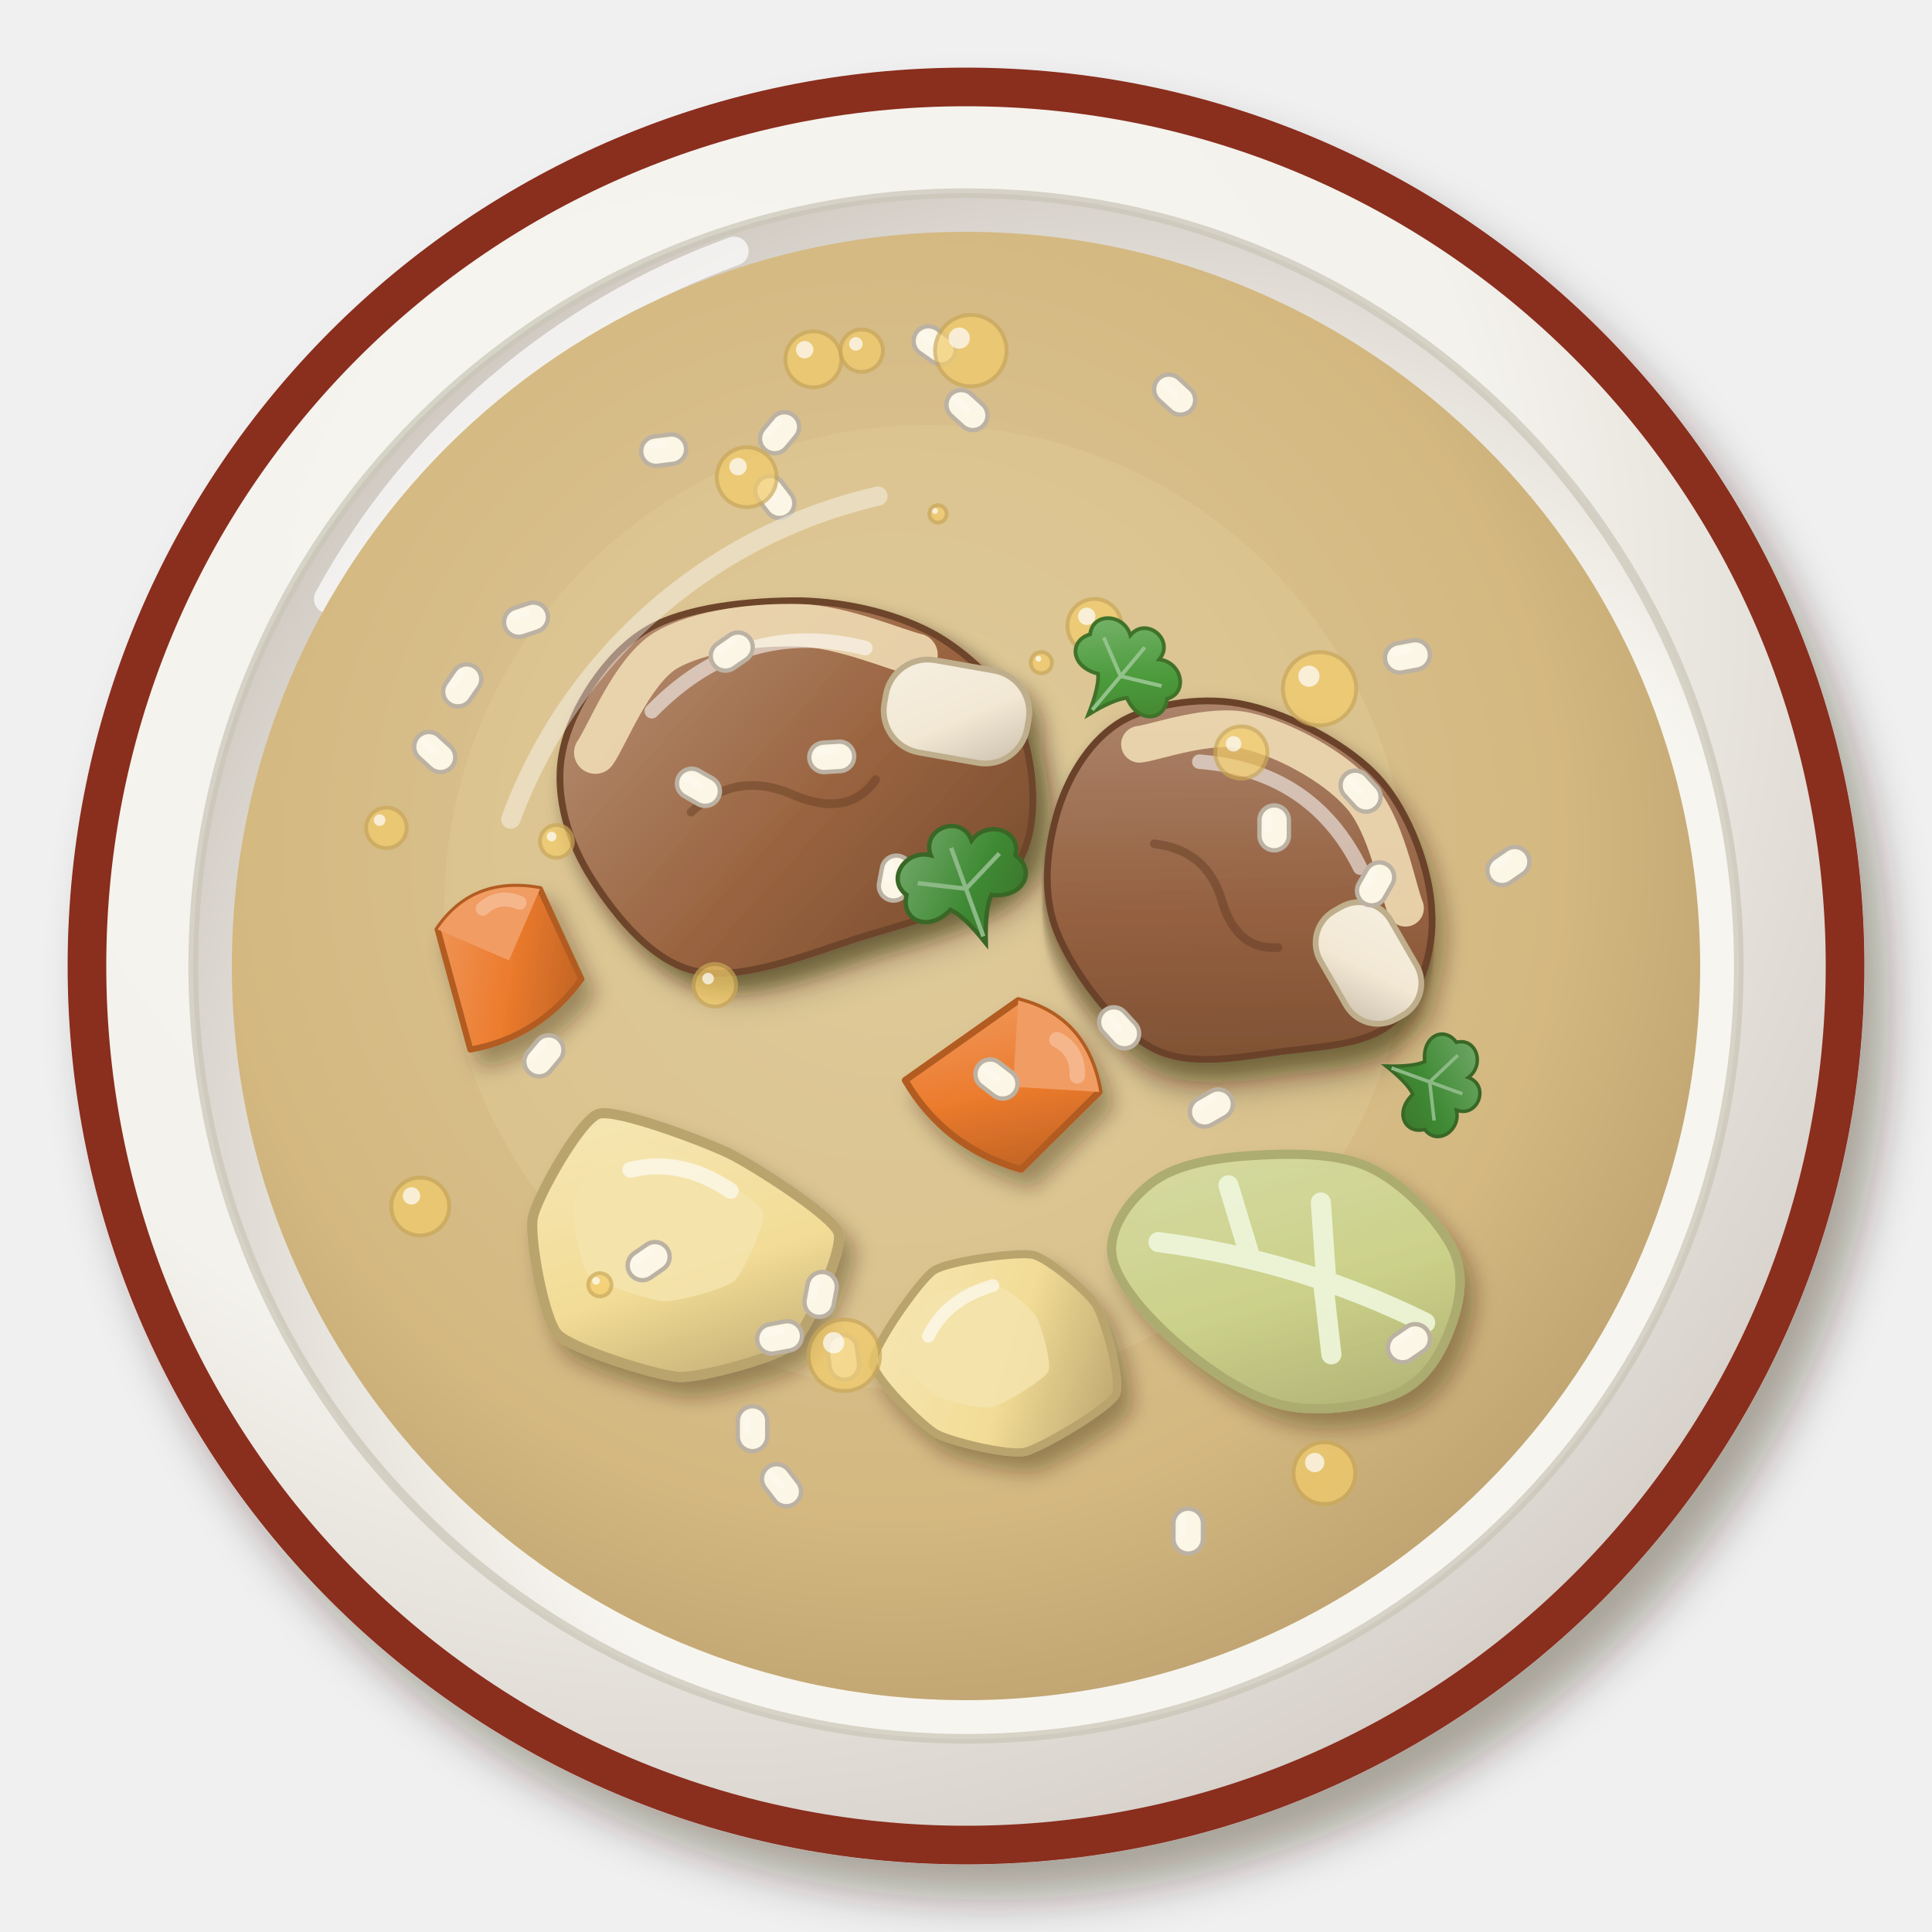
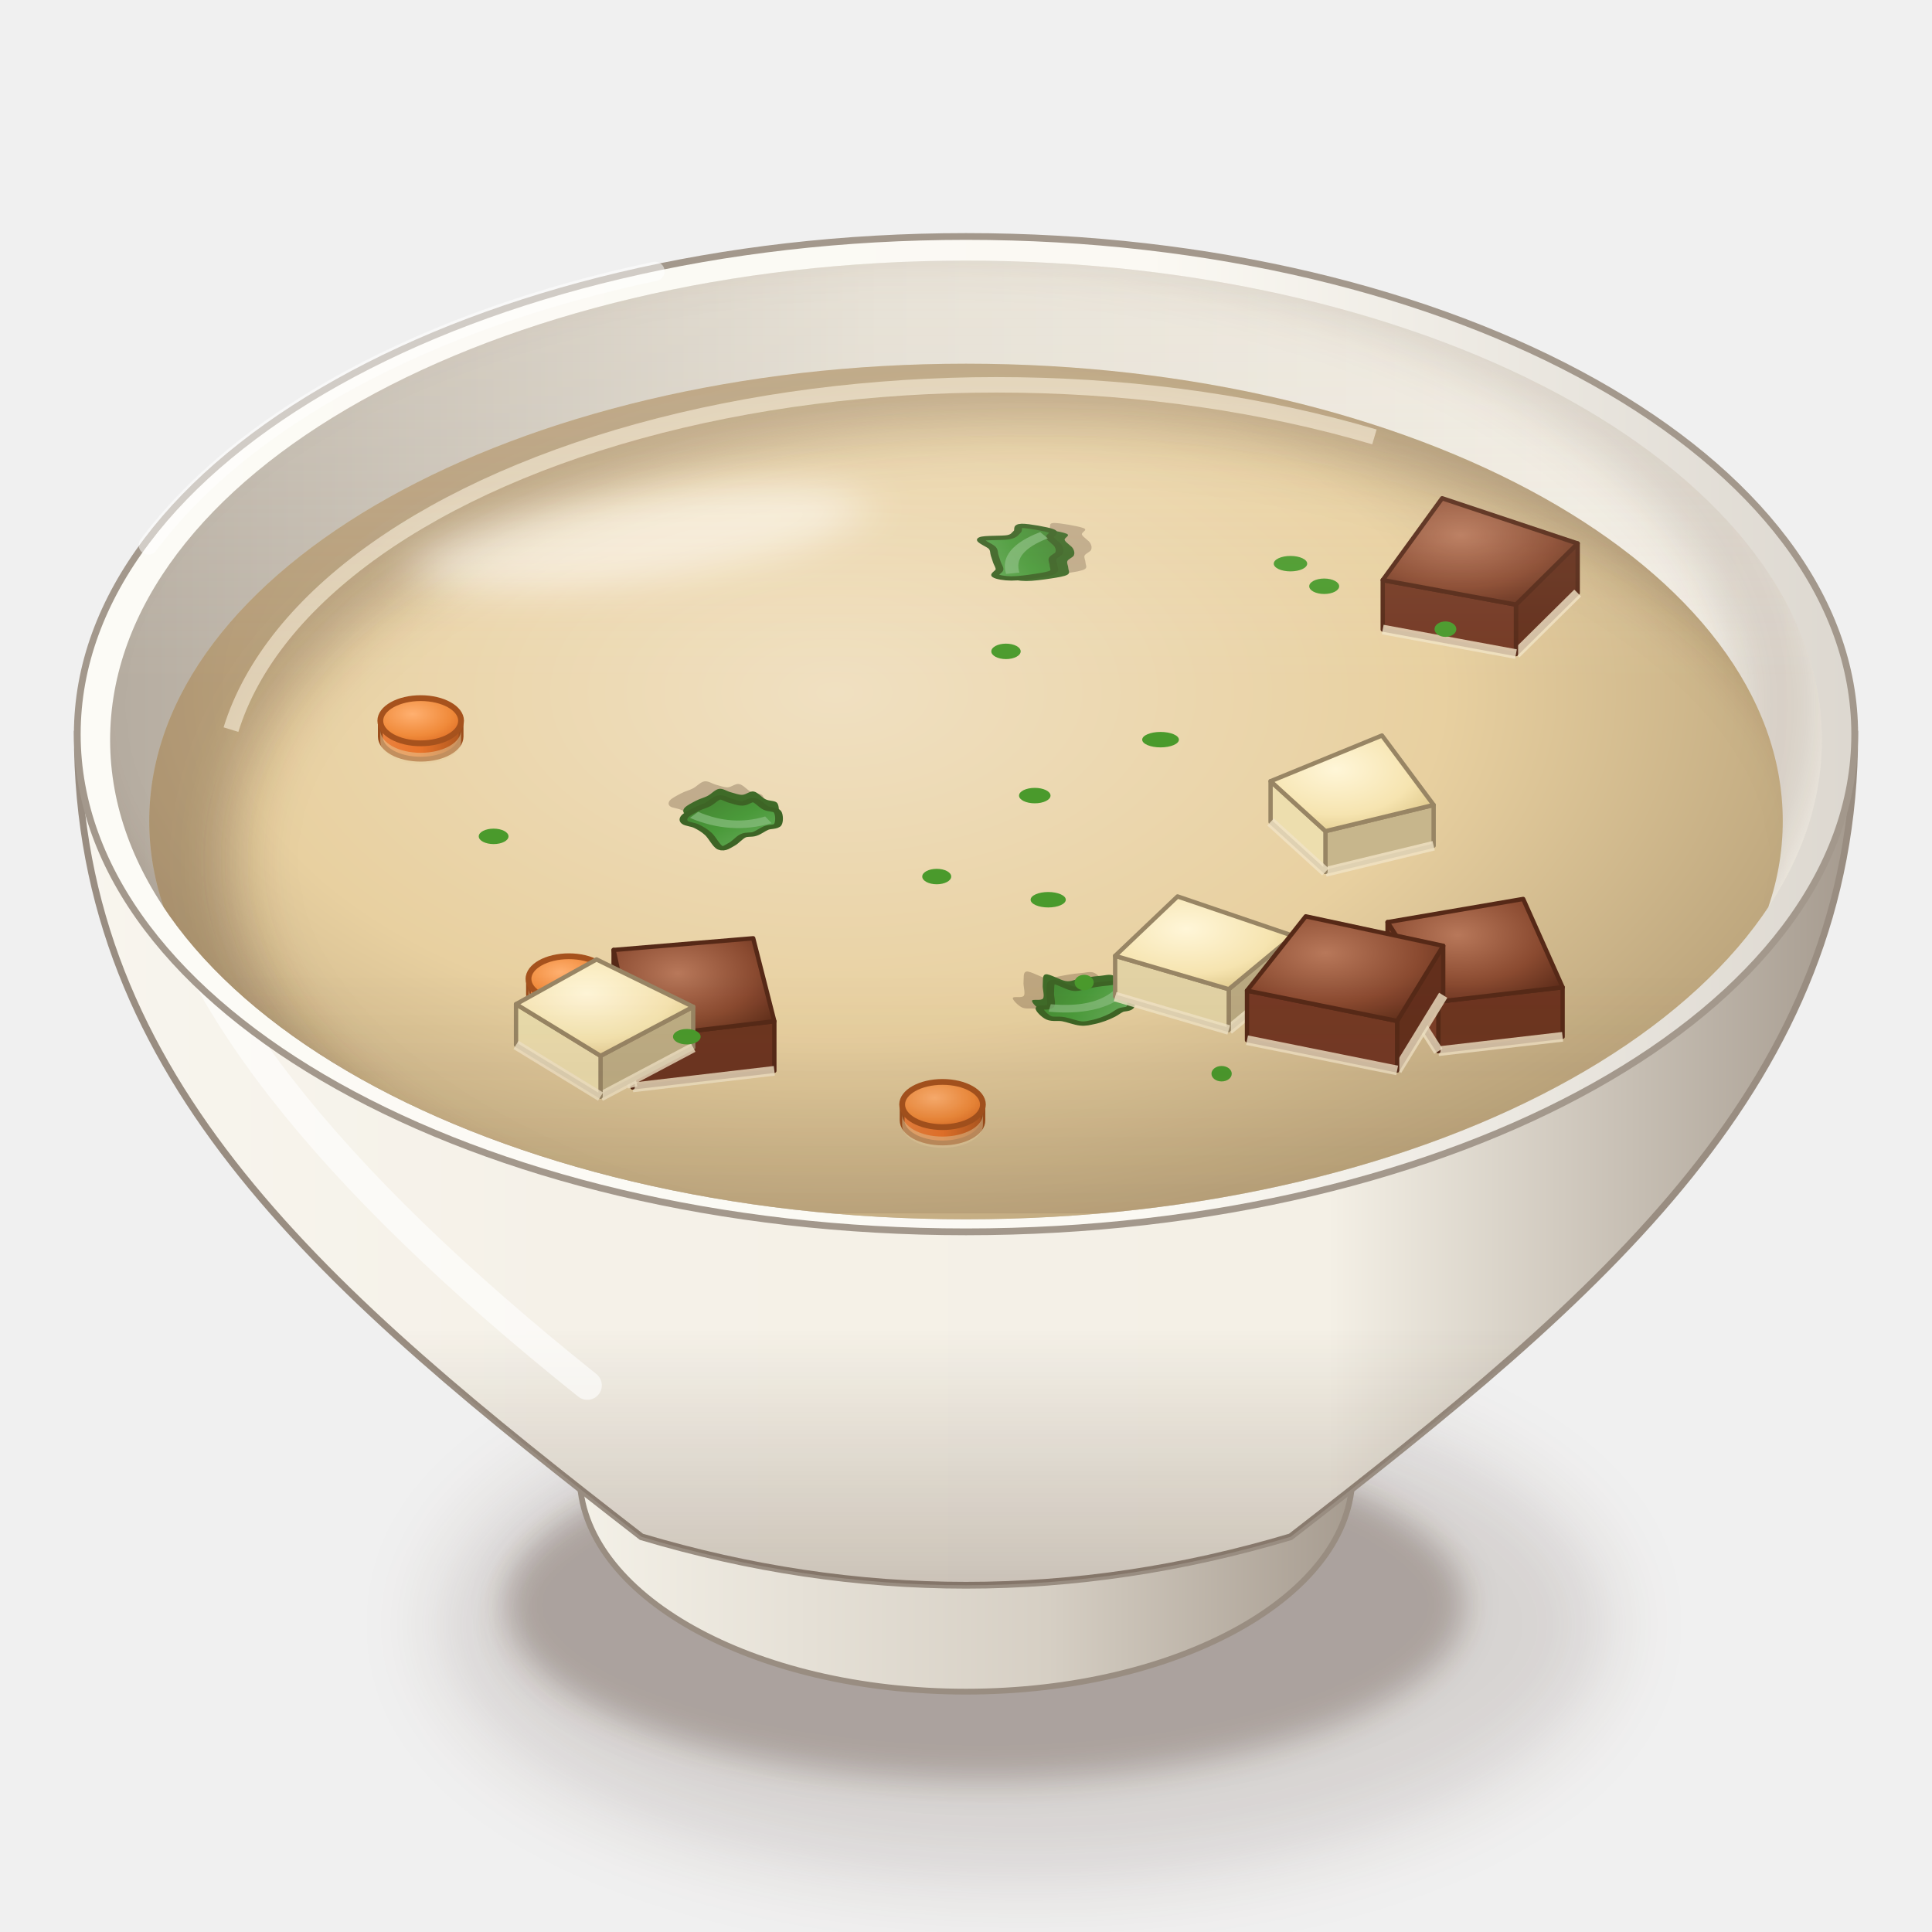
<svg xmlns="http://www.w3.org/2000/svg" viewBox="0 0 200 200" width="400" height="400">
  <defs>
-     <filter id="pe_caldo_cordero-1" x="-30%" y="-30%" width="160%" height="160%">
-       <feDropShadow dx="2.52" dy="3.6" stdDeviation="2.34" flood-color="#2b1607" flood-opacity=".36" />
+     <filter id="pe_caldo_cordero-1" x="-50%" y="-50%" width="200%" height="200%">
+       <feGaussianBlur stdDeviation="4" />
    </filter>
-     <radialGradient id="pe_caldo_cordero-2" cx="0.35" cy="0.3" r=".75">
-       <stop offset="0" stop-color="#f6f5f0" />
-       <stop offset=".6" stop-color="#f4f2ec" />
-       <stop offset="1" stop-color="#d4cec7" />
+     <filter id="pe_caldo_cordero-2" x="-50%" y="-50%" width="200%" height="200%">
+       <feGaussianBlur stdDeviation="1.6" />
+     </filter>
+     <linearGradient id="pe_caldo_cordero-3" x1="0" y1="0" x2="1" y2="0">
+       <stop offset="0" stop-color="#f5f2e9" />
+       <stop offset="0.6" stop-color="#d6cfc4" />
+       <stop offset="1" stop-color="#a3988c" />
+     </linearGradient>
+     <linearGradient id="pe_caldo_cordero-4" x1="0" y1="0" x2="1" y2="0">
+       <stop offset="0" stop-color="#f8f5ee" />
+       <stop offset="0.28" stop-color="#f5f1e8" />
+       <stop offset="0.7" stop-color="#f4f0e6" />
+       <stop offset="1" stop-color="#a3988c" />
+     </linearGradient>
+     <linearGradient id="pe_caldo_cordero-5" x1="0" y1="0" x2="0" y2="1">
+       <stop offset="0" stop-color="#3a2212" stop-opacity="0" />
+       <stop offset="0.7" stop-color="#3a2212" stop-opacity="0" />
+       <stop offset="1" stop-color="#3a2212" stop-opacity="0.22" />
+     </linearGradient>
+     <linearGradient id="pe_caldo_cordero-6" x1="0" y1="0" x2="1" y2="0">
+       <stop offset="0" stop-color="#fcfbf6" />
+       <stop offset="0.6" stop-color="#fbf9f3" />
+       <stop offset="1" stop-color="#dcd7cf" />
+     </linearGradient>
+     <linearGradient id="pe_caldo_cordero-7" x1="0" y1="0" x2="1" y2="0">
+       <stop offset="0" stop-color="#b6ada1" />
+       <stop offset="0.45" stop-color="#e2ddd2" />
+       <stop offset="1" stop-color="#f4f0e7" />
+     </linearGradient>
+     <clipPath id="pe_caldo_cordero-8">
+       <path d="M11.4,76.6A88.6,49.62 0 1 0 188.6,76.6A88.6,49.62 0 1 0 11.4,76.6Z" />
+     </clipPath>
+     <filter id="pe_caldo_cordero-9" x="-50%" y="-50%" width="200%" height="200%">
+       <feGaussianBlur stdDeviation="2.5" />
+     </filter>
+     <clipPath id="pe_caldo_cordero-10">
+       <path d="M11.4,76.6 A88.6,49.62 0 0 0 188.6,76.6 L200,76.6 L200,0 L0,0 L0,76.6Z" />
+     </clipPath>
+     <radialGradient id="pe_caldo_cordero-11" cx="0.42" cy="0.36" r="0.62">
+       <stop offset="0" stop-color="#f0e0c1" />
+       <stop offset="0.6" stop-color="#e8d0a0" />
+       <stop offset="1" stop-color="#bea77e" />
    </radialGradient>
-     <radialGradient id="pe_caldo_cordero-3" cx="0.62" cy="0.64" r=".75">
-       <stop offset="0" stop-color="#f8f6f1" />
-       <stop offset=".6" stop-color="#f7f5ef" />
-       <stop offset="1" stop-color="#c6bfb7" />
+     <clipPath id="pe_caldo_cordero-12">
+       <path d="M15.45,85A84.55,47.35 0 1 0 184.55,85A84.55,47.35 0 1 0 15.45,85Z" />
+     </clipPath>
+     <filter id="pe_caldo_cordero-13" x="-50%" y="-50%" width="200%" height="200%">
+       <feGaussianBlur stdDeviation="3" />
+     </filter>
+     <filter id="pe_caldo_cordero-14" x="-50%" y="-50%" width="200%" height="200%">
+       <feGaussianBlur stdDeviation="2.2" />
+     </filter>
+     <linearGradient id="pe_caldo_cordero-15" x1="0" y1="0" x2="1" y2="1">
+       <stop offset="0" stop-color="#6eae61" />
+       <stop offset="0.5" stop-color="#4a9a3a" />
+       <stop offset="1" stop-color="#447f30" />
+     </linearGradient>
+     <radialGradient id="pe_caldo_cordero-16" cx="0.4" cy="0.35" r="0.8">
+       <stop offset="0" stop-color="#b8785a" />
+       <stop offset="0.6" stop-color="#8a4a30" />
+       <stop offset="1" stop-color="#5a2a18" />
    </radialGradient>
-     <radialGradient id="pe_caldo_cordero-4" cx="0.45" cy="0.42" r=".75">
-       <stop offset="0" stop-color="#ddc89c" />
-       <stop offset=".6" stop-color="#d4b880" />
-       <stop offset="1" stop-color="#aa8f62" />
+     <radialGradient id="pe_caldo_cordero-17" cx="0.4" cy="0.35" r="0.8">
+       <stop offset="0" stop-color="#ffb070" />
+       <stop offset="0.6" stop-color="#f08a3a" />
+       <stop offset="1" stop-color="#d8641e" />
    </radialGradient>
-     <filter id="pe_caldo_cordero-5" x="-30%" y="-30%" width="160%" height="160%">
-       <feDropShadow dx="1.12" dy="1.6" stdDeviation="1.04" flood-color="#2b1607" flood-opacity=".36" />
-     </filter>
-     <linearGradient id="pe_caldo_cordero-6" x1="0" y1="0" x2="1" y2="1">
-       <stop offset="0" stop-color="#d9dda8" />
-       <stop offset=".55" stop-color="#ccd28b" />
-       <stop offset="1" stop-color="#acac70" />
+     <linearGradient id="pe_caldo_cordero-18" x1="0" y1="0" x2="1" y2="0">
+       <stop offset="0" stop-color="#ea823f" />
+       <stop offset="0.5" stop-color="#e8742a" />
+       <stop offset="1" stop-color="#af571f" />
    </linearGradient>
-     <linearGradient id="pe_caldo_cordero-7" x1="0" y1="0" x2="1" y2="1">
-       <stop offset="0" stop-color="#b89379" />
-       <stop offset=".55" stop-color="#9a6440" />
-       <stop offset="1" stop-color="#764a2d" />
-     </linearGradient>
-     <linearGradient id="pe_caldo_cordero-8" x1="0" y1="0" x2="1" y2="1">
-       <stop offset="0" stop-color="#f6efe1" />
-       <stop offset=".55" stop-color="#f2e8d4" />
-       <stop offset="1" stop-color="#cabeab" />
-     </linearGradient>
-     <linearGradient id="pe_caldo_cordero-9" x1="0" y1="0" x2="1" y2="1">
-       <stop offset="0" stop-color="#b49079" />
-       <stop offset=".55" stop-color="#946040" />
-       <stop offset="1" stop-color="#72482d" />
-     </linearGradient>
-     <linearGradient id="pe_caldo_cordero-10" x1="0" y1="0" x2="1" y2="1">
-       <stop offset="0" stop-color="#f6e7b6" />
-       <stop offset=".55" stop-color="#f2dc96" />
-       <stop offset="1" stop-color="#b6a06b" />
-     </linearGradient>
-     <linearGradient id="pe_caldo_cordero-11" x1="0" y1="0" x2="1" y2="1">
-       <stop offset="0" stop-color="#f1a068" />
-       <stop offset=".55" stop-color="#ec7b2d" />
-       <stop offset="1" stop-color="#b65e22" />
-     </linearGradient>
-     <linearGradient id="pe_caldo_cordero-12" x1="0" y1="0" x2="1" y2="1">
-       <stop offset="0" stop-color="#79ad71" />
-       <stop offset=".55" stop-color="#3f8a34" />
-       <stop offset="1" stop-color="#3a6d29" />
-     </linearGradient>
-     <linearGradient id="pe_caldo_cordero-13" x1="0" y1="0" x2="1" y2="1">
-       <stop offset="0" stop-color="#80b875" />
-       <stop offset=".55" stop-color="#4a9a3a" />
-       <stop offset="1" stop-color="#42792d" />
+     <radialGradient id="pe_caldo_cordero-19" cx="0.4" cy="0.35" r="0.8">
+       <stop offset="0" stop-color="#fff6d8" />
+       <stop offset="0.6" stop-color="#f6e4b0" />
+       <stop offset="1" stop-color="#d8c080" />
+     </radialGradient>
+     <linearGradient id="pe_caldo_cordero-20" x1="0" y1="0" x2="0" y2="1">
+       <stop offset="0" stop-color="#fff8ec" stop-opacity="0.2" />
+       <stop offset="0.45" stop-color="#fff8ec" stop-opacity="0" />
+       <stop offset="0.75" stop-color="#3a2212" stop-opacity="0" />
+       <stop offset="1" stop-color="#3a2212" stop-opacity="0.1" />
    </linearGradient>
  </defs>
-   <g filter="url(#pe_caldo_cordero-1)">
-     <circle cx="100" cy="100" r="93" fill="url(#pe_caldo_cordero-2)" />
+   <ellipse cx="106" cy="168.16" rx="60.48" ry="26.61" fill="#3a2212" opacity="0.14" filter="url(#pe_caldo_cordero-1)" />
+   <ellipse cx="102" cy="166.16" rx="49.68" ry="18.14" fill="#3a2212" opacity="0.28" filter="url(#pe_caldo_cordero-2)" />
+   <path d="M58,146.72 L60,152.72 A40,22.4 0 0 0 140,152.72 L142,146.72Z" fill="url(#pe_caldo_cordero-3)" stroke="#998d81" stroke-width=".6" />
+   <path d="M8,76 C8,111.96 34,134 66.4,159.09 Q100,169.12 133.6,159.09 C166,134 192,111.96 192,76Z" fill="url(#pe_caldo_cordero-4)" stroke="#998d81" stroke-width=".7" />
+   <path d="M8,76 C8,111.96 34,134 66.4,159.09 Q100,169.12 133.6,159.09 C166,134 192,111.96 192,76Z" fill="url(#pe_caldo_cordero-5)" />
+   <path d="M16,86 Q20,110.8 60.8,143.41" stroke="#fff" stroke-width="3" fill="none" stroke-linecap="round" opacity="0.6" />
+   <path d="M8,76A92,51.52 0 1 0 192,76A92,51.52 0 1 0 8,76Z" fill="url(#pe_caldo_cordero-6)" stroke="#a3988c" stroke-width=".7" />
+   <path d="M11.4,76.6A88.6,49.62 0 1 0 188.6,76.6A88.6,49.62 0 1 0 11.4,76.6Z" fill="url(#pe_caldo_cordero-7)" />
+   <g clip-path="url(#pe_caldo_cordero-8)">
+     <path d="M3.4,73A90.6,51.62 0 1 0 184.6,73A90.6,51.62 0 1 0 3.4,73Z" fill="none" stroke="#3a2212" stroke-width="9" opacity=".16" filter="url(#pe_caldo_cordero-9)" />
  </g>
-   <circle cx="100" cy="100" r="91" fill="none" stroke="#8a2e1e" stroke-width="4" />
-   <circle cx="100" cy="100" r="80" fill="url(#pe_caldo_cordero-3)" />
-   <circle cx="100" cy="100" r="80" fill="none" stroke="#c9c4b6" stroke-width="1" opacity=".7" />
-   <path d="M34,62 A78,78 0 0 1 76,26" stroke="#fff" stroke-width="3" fill="none" stroke-linecap="round" opacity=".7" />
-   <circle cx="100" cy="100" r="76" fill="url(#pe_caldo_cordero-4)" opacity="1" />
-   <circle cx="96" cy="94" r="50" fill="#e2cc98" opacity=".4" />
-   <g filter="url(#pe_caldo_cordero-5)">
-     <g transform="translate(134 132) rotate(20) scale(1.6)">
-       <path d="M10.65,0C10.62,1.67 10.25,3.58 8.83,4.94C7.42,6.3 4.59,7.87 2.16,8.16C-0.28,8.45 -3.49,7.56 -5.78,6.67C-8.06,5.78 -10.74,4.35 -11.55,2.8C-12.36,1.26 -11.67,-1.07 -10.64,-2.58C-9.62,-4.09 -7.55,-5.31 -5.41,-6.25C-3.28,-7.19 -0.24,-8.41 2.17,-8.21C4.59,-8.02 7.65,-6.44 9.07,-5.07C10.48,-3.7 10.69,-1.67 10.65,0Z" fill="url(#pe_caldo_cordero-6)" stroke="#acac70" stroke-width=".6" opacity=".97" />
-       <path d="M-9,1 Q0,-1 9,0 M-3,0 L-6,-4 M2,-.5 L0,-5 M2,0 L4,4" stroke="#eef6dc" stroke-width="1.3" fill="none" stroke-linecap="round" opacity=".9" />
-     </g>
-     <g transform="translate(82 80) rotate(-10)">
-       <g filter="url(#pe_caldo_cordero-5)">
-         <path d="M24.2,0C24.8,4.2 24.2,10.7 20.9,13.8C17.5,16.8 9.8,17.3 4,18C-1.7,18.8 -9.1,20.4 -13.6,18.4C-18,16.5 -21,10.6 -22.6,6.5C-24.2,2.3 -24.6,-2.6 -22.9,-6.6C-21.3,-10.5 -17,-15.3 -12.5,-17.1C-8.1,-18.9 -1.1,-18.3 3.9,-17.4C8.9,-16.4 13.8,-14.2 17.2,-11.4C20.6,-8.5 23.6,-4.2 24.2,0Z" fill="url(#pe_caldo_cordero-7)" stroke="#6d4429" stroke-width=".7" />
-       </g>
-       <path d="M-19.7,-5.6C-18.2,-7.1 -14.6,-13.1 -10.8,-14.7C-6.9,-16.2 -0.9,-15.8 3.4,-14.9C7.6,-14.1 12.9,-10.6 14.8,-9.8" stroke="#f0dcb4" stroke-width="4.4" fill="none" stroke-linecap="round" opacity=".9" />
-       <g transform="translate(14.96 -4.4) rotate(20)">
-         <rect x="-4.4" y="-4.8" width="15" height="9.7" rx="4.4" fill="url(#pe_caldo_cordero-8)" stroke="#bfae8c" stroke-width=".6" />
-       </g>
-       <path d="M-11,2.2 q5.3,-3.5 10.6,0 t8.8,0" stroke="#684026" stroke-width=".9" fill="none" stroke-linecap="round" opacity=".5" />
-       <path d="M-13.2,-8.8 Q-2.2,-16.7 9.7,-11.4" stroke="#fff" stroke-width="1.5" fill="none" stroke-linecap="round" opacity=".55" />
-     </g>
-     <g transform="translate(128 92) rotate(40)">
-       <g filter="url(#pe_caldo_cordero-5)">
-         <path d="M21.3,0C20.9,3.5 17.5,6.6 14.6,9.7C11.8,12.7 8.4,17.2 4.1,18.2C-0.2,19.2 -7.4,17.5 -11.3,15.4C-15.3,13.3 -17.9,9.1 -19.4,5.6C-20.9,2 -21.5,-2.3 -20.2,-5.8C-18.8,-9.3 -15.3,-13.3 -11.3,-15.3C-7.2,-17.4 -0.6,-18.9 4.1,-18.2C8.8,-17.5 14.2,-14.3 17,-11.2C19.9,-8.2 21.7,-3.5 21.3,0Z" fill="url(#pe_caldo_cordero-9)" stroke="#6a4229" stroke-width=".7" />
-       </g>
-       <path d="M-17.3,-5C-16.1,-6.3 -13.2,-11.4 -9.7,-13.2C-6.2,-15 -0.5,-16.2 3.5,-15.6C7.6,-15.1 12.8,-10.7 14.7,-9.7" stroke="#f0dcb4" stroke-width="3.8" fill="none" stroke-linecap="round" opacity=".9" />
-       <g transform="translate(12.92 -3.8) rotate(20)">
-         <rect x="-3.8" y="-4.2" width="12.9" height="8.4" rx="3.8" fill="url(#pe_caldo_cordero-8)" stroke="#bfae8c" stroke-width=".6" />
-       </g>
-       <path d="M-9.5,1.9 q4.6,-3 9.1,0 t7.6,0" stroke="#643e26" stroke-width=".9" fill="none" stroke-linecap="round" opacity=".5" />
-       <path d="M-11.4,-7.6 Q-1.9,-14.4 8.4,-9.9" stroke="#fff" stroke-width="1.5" fill="none" stroke-linecap="round" opacity=".55" />
-     </g>
-     <g transform="translate(70 130) rotate(20) scale(1.5)">
-       <path d="M9.61,2.98C8.98,4.18 4.48,7.33 3.07,7.78C1.65,8.23 -4.62,8.51 -5.84,7.88C-7.06,7.26 -9.96,2.32 -10.2,0.92C-10.43,-0.48 -9.43,-6.56 -8.39,-7.37C-7.36,-8.18 -0.58,-8.07 1.1,-7.88C2.79,-7.69 9.2,-6.31 9.98,-5.32C10.76,-4.32 10.24,1.78 9.61,2.98Z" fill="url(#pe_caldo_cordero-10)" stroke="#baa46e" stroke-width=".7" />
-       <path d="M4.36,0.25C3.97,0.99 1.18,2.94 0.3,3.22C-0.58,3.5 -4.47,3.68 -5.22,3.29C-5.98,2.9 -7.78,-0.16 -7.92,-1.03C-8.07,-1.9 -7.45,-5.67 -6.8,-6.17C-6.16,-6.67 -1.96,-6.6 -0.92,-6.48C0.13,-6.37 4.1,-5.51 4.59,-4.9C5.07,-4.28 4.75,-0.5 4.36,0.25Z" fill="#f5e4ad" opacity=".85" />
-       <path d="M-5,-4.5 Q-2,-6.5 2,-5.5" stroke="#fff" stroke-width="1.1" fill="none" stroke-linecap="round" opacity=".6" />
-     </g>
-     <g transform="translate(104 140) rotate(-30) scale(1.2)">
-       <path d="M6.48,7.94C5.41,8.66 -1.42,8.74 -2.8,8.29C-4.19,7.84 -7.95,4.27 -8.64,3.06C-9.32,1.85 -10.9,-3.82 -10.27,-4.94C-9.64,-6.06 -3.29,-9.06 -1.77,-9.17C-0.25,-9.27 5.34,-6.95 6.32,-6.07C7.3,-5.18 8.87,-0.83 8.88,0.46C8.9,1.74 7.55,7.22 6.48,7.94Z" fill="url(#pe_caldo_cordero-10)" stroke="#baa46e" stroke-width=".7" />
-       <path d="M2.42,3.32C1.75,3.77 -2.48,3.82 -3.34,3.54C-4.2,3.26 -6.53,1.05 -6.95,0.3C-7.38,-0.45 -8.36,-3.97 -7.97,-4.66C-7.58,-5.36 -3.64,-7.22 -2.7,-7.28C-1.75,-7.35 1.71,-5.91 2.32,-5.36C2.92,-4.81 3.9,-2.11 3.91,-1.32C3.92,-0.52 3.08,2.88 2.42,3.32Z" fill="#f5e4ad" opacity=".85" />
-       <path d="M-5,-4.5 Q-2,-6.5 2,-5.5" stroke="#fff" stroke-width="1.1" fill="none" stroke-linecap="round" opacity=".6" />
-     </g>
-     <g transform="translate(104 112) rotate(30)">
-       <path d="M-9,5 L-3,-8 Q4,-10 9,-4 L6,7 Q-2,9 -9,5Z" fill="url(#pe_caldo_cordero-11)" stroke="#b25c21" stroke-width=".7" stroke-linejoin="round" />
-       <path d="M-3,-8 Q4,-10 9,-4 L1,0Z" fill="#f19c62" />
-       <path d="M2.5,-6.5 Q5,-6.6 6.2,-4.3" stroke="#f5b68c" stroke-width="1.6" fill="none" stroke-linecap="round" />
-     </g>
-     <g transform="translate(52 100) rotate(-40) scale(0.9)">
-       <path d="M-9,5 L-3,-8 Q4,-10 9,-4 L6,7 Q-2,9 -9,5Z" fill="url(#pe_caldo_cordero-11)" stroke="#b25c21" stroke-width=".7" stroke-linejoin="round" />
-       <path d="M-3,-8 Q4,-10 9,-4 L1,0Z" fill="#f19c62" />
-       <path d="M2.5,-6.5 Q5,-6.6 6.2,-4.3" stroke="#f5b68c" stroke-width="1.6" fill="none" stroke-linecap="round" />
+   <g clip-path="url(#pe_caldo_cordero-8)">
+     <path d="M15.45,85A84.55,47.35 0 1 0 184.55,85A84.55,47.35 0 1 0 15.45,85Z" fill="url(#pe_caldo_cordero-11)" />
+     <g clip-path="url(#pe_caldo_cordero-12)">
+       <path fill-rule="evenodd" d="M0,0 H200 V200 H0Z M24.14,89A82.86,45.45 0 1 0 189.86,89A82.86,45.45 0 1 0 24.14,89Z" fill="#3a2212" opacity="0.3" filter="url(#pe_caldo_cordero-13)" />
+       <path d="M23.91,75.53 A80.32,42.61 0 0 1 142.28,45.23" stroke="#f5ead4" stroke-width="1.6" fill="none" opacity=".65" />
    </g>
  </g>
-   <path d="M96.1 35.3l1.3 0.9M81.4 154.4l-1 -1.3M84.8 134.8l0.3 -1.6M124.7 115.1l1.4 -0.8M156.8 89.2l-1.3 0.9M92.8 90.1l-0.3 1.6M131.9 84.9l0 1.6M146.5 138.6l-1.3 0.9M47.4 71.6l0.9 -1.3M121 40.3l1.2 1.1M80.7 52.1l-1 -1.3M103.8 112.2l-1.3 -1M142.8 90.8l-0.8 1.4M144.9 68.1l1.6 -0.3M115.3 105.8l1.1 1.2M123 157.7l0 1.6M85.3 78.4l1.6 -0.1M81.2 44.2l-1 1.2M100.7 43l-1.2 -1.1M66.5 131l1.3 -0.9M81.5 138.3l-1.6 0.3M55.2 63.9l-1.5 0.5M69.5 46.5l-1.6 0.2M73 81.9l-1.4 -0.8M76.4 67l-1.3 0.9M45.6 78.4l-1.2 -1.1M141.4 82.5l-1.1 -1.2M87.2 139.7l0.2 1.6M55.8 109.9l1 -1.2M77.9 148.7l0 -1.6" stroke="#bcb2a3" stroke-width="3.5" stroke-linecap="round" fill="none" />
-   <path d="M96.1 35.3l1.3 0.9M81.4 154.4l-1 -1.3M84.8 134.8l0.3 -1.6M124.7 115.1l1.4 -0.8M156.8 89.2l-1.3 0.9M92.8 90.1l-0.3 1.6M131.9 84.9l0 1.6M146.5 138.6l-1.3 0.9M47.4 71.6l0.9 -1.3M121 40.3l1.2 1.1M80.7 52.1l-1 -1.3M103.8 112.2l-1.3 -1M142.8 90.8l-0.8 1.4M144.9 68.1l1.6 -0.3M115.3 105.8l1.1 1.2M123 157.7l0 1.6M85.3 78.4l1.6 -0.1M81.2 44.2l-1 1.2M100.7 43l-1.2 -1.1M66.5 131l1.3 -0.9M81.5 138.3l-1.6 0.3M55.2 63.9l-1.5 0.5M69.5 46.5l-1.6 0.2M73 81.9l-1.4 -0.8M76.4 67l-1.3 0.9M45.6 78.4l-1.2 -1.1M141.4 82.5l-1.1 -1.2M87.2 139.7l0.2 1.6M55.8 109.9l1 -1.2M77.9 148.7l0 -1.6" stroke="#fbf6e6" stroke-width="2.6" stroke-linecap="round" fill="none" />
-   <path d="M96.1 35.3l1.3 0.9M81.4 154.4l-1 -1.3M84.8 134.8l0.3 -1.6M124.7 115.1l1.4 -0.8M156.8 89.2l-1.3 0.9M92.8 90.1l-0.3 1.6M131.9 84.9l0 1.6M146.5 138.6l-1.3 0.9M47.4 71.6l0.9 -1.3M121 40.3l1.2 1.1M80.7 52.1l-1 -1.3M103.8 112.2l-1.3 -1M142.8 90.8l-0.8 1.4M144.9 68.1l1.6 -0.3M115.3 105.8l1.1 1.2M123 157.7l0 1.6M85.3 78.4l1.6 -0.1M81.2 44.2l-1 1.2M100.7 43l-1.2 -1.1M66.5 131l1.3 -0.9M81.5 138.3l-1.6 0.3M55.2 63.9l-1.5 0.5M69.5 46.5l-1.6 0.2M73 81.9l-1.4 -0.8M76.4 67l-1.3 0.9M45.6 78.4l-1.2 -1.1M141.4 82.5l-1.1 -1.2M87.2 139.7l0.2 1.6M55.8 109.9l1 -1.2M77.9 148.7l0 -1.6" stroke="#fff" stroke-width="0.8" stroke-linecap="round" fill="none" opacity="0.2" transform="translate(-0.6 -0.6)" />
-   <circle cx="84.2" cy="37.2" r="2.9" fill="#f2cc6a" opacity="0.7" stroke="#caa756" stroke-width=".4" />
-   <circle cx="83.3" cy="36.2" r="0.9" fill="#fff" opacity=".7" />
-   <circle cx="62.1" cy="133" r="1.2" fill="#f2cc6a" opacity="0.7" stroke="#caa756" stroke-width=".4" />
-   <circle cx="61.7" cy="132.6" r="0.4" fill="#fff" opacity=".7" />
-   <circle cx="57.6" cy="87.1" r="1.7" fill="#f2cc6a" opacity="0.7" stroke="#caa756" stroke-width=".4" />
-   <circle cx="57.1" cy="86.6" r="0.5" fill="#fff" opacity=".7" />
-   <circle cx="74" cy="102" r="2.2" fill="#f2cc6a" opacity="0.7" stroke="#caa756" stroke-width=".4" />
-   <circle cx="73.3" cy="101.3" r="0.6" fill="#fff" opacity=".7" />
-   <circle cx="100.5" cy="36.3" r="3.7" fill="#f2cc6a" opacity="0.7" stroke="#caa756" stroke-width=".4" />
-   <circle cx="99.3" cy="35" r="1.1" fill="#fff" opacity=".7" />
-   <circle cx="89.2" cy="36.3" r="2.2" fill="#f2cc6a" opacity="0.7" stroke="#caa756" stroke-width=".4" />
-   <circle cx="88.6" cy="35.6" r="0.7" fill="#fff" opacity=".7" />
-   <circle cx="77.3" cy="49.4" r="3.1" fill="#f2cc6a" opacity="0.7" stroke="#caa756" stroke-width=".4" />
-   <circle cx="76.4" cy="48.3" r="0.9" fill="#fff" opacity=".7" />
-   <circle cx="113.3" cy="64.8" r="2.8" fill="#f2cc6a" opacity="0.7" stroke="#caa756" stroke-width=".4" />
-   <circle cx="112.5" cy="63.8" r="0.9" fill="#fff" opacity=".7" />
-   <circle cx="107.8" cy="68.6" r="1.1" fill="#f2cc6a" opacity="0.7" stroke="#caa756" stroke-width=".4" />
-   <circle cx="107.5" cy="68.2" r="0.3" fill="#fff" opacity=".7" />
-   <circle cx="97.1" cy="53.2" r="0.9" fill="#f2cc6a" opacity="0.7" stroke="#caa756" stroke-width=".4" />
-   <circle cx="96.8" cy="52.9" r="0.3" fill="#fff" opacity=".7" />
-   <circle cx="87.4" cy="140.3" r="3.7" fill="#f2cc6a" opacity="0.7" stroke="#caa756" stroke-width=".4" />
-   <circle cx="86.3" cy="139" r="1.1" fill="#fff" opacity=".7" />
-   <circle cx="137.1" cy="152.5" r="3.2" fill="#f2cc6a" opacity="0.7" stroke="#caa756" stroke-width=".4" />
-   <circle cx="136.1" cy="151.4" r="1" fill="#fff" opacity=".7" />
-   <circle cx="43.5" cy="124.9" r="3" fill="#f2cc6a" opacity="0.7" stroke="#caa756" stroke-width=".4" />
-   <circle cx="42.6" cy="123.8" r="0.9" fill="#fff" opacity=".7" />
-   <circle cx="136.6" cy="71.3" r="3.8" fill="#f2cc6a" opacity="0.7" stroke="#caa756" stroke-width=".4" />
-   <circle cx="135.5" cy="70" r="1.1" fill="#fff" opacity=".7" />
-   <circle cx="40" cy="85.7" r="2.1" fill="#f2cc6a" opacity="0.7" stroke="#caa756" stroke-width=".4" />
-   <circle cx="39.3" cy="84.9" r="0.6" fill="#fff" opacity=".7" />
-   <circle cx="128.5" cy="77.9" r="2.7" fill="#f2cc6a" opacity="0.7" stroke="#caa756" stroke-width=".4" />
-   <circle cx="127.7" cy="77" r="0.8" fill="#fff" opacity=".7" />
-   <g transform="translate(100 92) rotate(-20) scale(0.75)">
-     <path d="M0,8 C-1,5 -2,3 -3,2 C-7,4 -10,1 -8,-2 C-10,-5 -6,-8 -3,-6 C-3,-10 3,-10 3,-6 C6,-8 10,-5 8,-2 C10,1 7,4 3,2 C2,3 1,5 0,8Z" fill="url(#pe_caldo_cordero-12)" stroke="#396726" stroke-width=".6" />
-     <path d="M0,7 L0,-6 M0,0 L-6,-3 M0,0 L6,-3" stroke="#8cb985" stroke-width=".6" fill="none" />
+   <g clip-path="url(#pe_caldo_cordero-12)">
+     <ellipse cx="66.18" cy="55.64" rx="23.67" ry="4.5" fill="#fff" opacity="0.5" transform="rotate(-8 66.18 55.64)" filter="url(#pe_caldo_cordero-14)" />
  </g>
-   <g transform="translate(116 70) rotate(40) scale(0.65)">
-     <path d="M0,8 C-1,5 -2,3 -3,2 C-7,4 -10,1 -8,-2 C-10,-5 -6,-8 -3,-6 C-3,-10 3,-10 3,-6 C6,-8 10,-5 8,-2 C10,1 7,4 3,2 C2,3 1,5 0,8Z" fill="url(#pe_caldo_cordero-13)" stroke="#40722a" stroke-width=".6" />
-     <path d="M0,7 L0,-6 M0,0 L-6,-3 M0,0 L6,-3" stroke="#92c289" stroke-width=".6" fill="none" />
+   <g clip-path="url(#pe_caldo_cordero-8)">
+     <g transform="translate(105.98 57.29) scale(1 0.56) rotate(287.29)" opacity="1">
+       <path d="M-4.8,-1.57C-4.6,-1.85 -4,-1.42 -3.6,-1.51C-3.2,-1.61 -2.8,-1.94 -2.4,-2.16C-2,-2.37 -1.6,-2.58 -1.2,-2.79C-0.8,-3 -0.4,-3.05 0,-3.41C0.4,-3.78 0.8,-5.16 1.2,-4.99C1.6,-4.82 2,-2.93 2.4,-2.4C2.8,-1.88 3.2,-1.95 3.6,-1.84C4,-1.72 4.6,-2.28 4.8,-1.71C5,-1.15 5,0.96 4.8,1.53C4.6,2.11 4,1.48 3.6,1.72C3.2,1.96 2.8,2.69 2.4,2.98C2,3.27 1.6,3.43 1.2,3.46C0.8,3.48 0.4,3.11 0,3.13C-0.4,3.16 -0.8,3.47 -1.2,3.6C-1.6,3.73 -2,4.08 -2.4,3.89C-2.8,3.7 -3.2,3.07 -3.6,2.44C-4,1.82 -4.6,0.82 -4.8,0.15C-5,-0.52 -5,-1.3 -4.8,-1.57Z" transform="translate(1.5 3)" fill="#3a2212" opacity=".25" />
+       <path d="M-4.8,-1.57C-4.6,-1.85 -4,-1.42 -3.6,-1.51C-3.2,-1.61 -2.8,-1.94 -2.4,-2.16C-2,-2.37 -1.6,-2.58 -1.2,-2.79C-0.8,-3 -0.4,-3.05 0,-3.41C0.4,-3.78 0.8,-5.16 1.2,-4.99C1.6,-4.82 2,-2.93 2.4,-2.4C2.8,-1.88 3.2,-1.95 3.6,-1.84C4,-1.72 4.6,-2.28 4.8,-1.71C5,-1.15 5,0.96 4.8,1.53C4.6,2.11 4,1.48 3.6,1.72C3.2,1.96 2.8,2.69 2.4,2.98C2,3.27 1.6,3.43 1.2,3.46C0.8,3.48 0.4,3.11 0,3.13C-0.4,3.16 -0.8,3.47 -1.2,3.6C-1.6,3.73 -2,4.08 -2.4,3.89C-2.8,3.7 -3.2,3.07 -3.6,2.44C-4,1.82 -4.6,0.82 -4.8,0.15C-5,-0.52 -5,-1.3 -4.8,-1.57Z" transform="translate(0 1.6)" fill="#3f6b28" />
+       <path d="M-4.8,-1.57C-4.6,-1.85 -4,-1.42 -3.6,-1.51C-3.2,-1.61 -2.8,-1.94 -2.4,-2.16C-2,-2.37 -1.6,-2.58 -1.2,-2.79C-0.8,-3 -0.4,-3.05 0,-3.41C0.4,-3.78 0.8,-5.16 1.2,-4.99C1.6,-4.82 2,-2.93 2.4,-2.4C2.8,-1.88 3.2,-1.95 3.6,-1.84C4,-1.72 4.6,-2.28 4.8,-1.71C5,-1.15 5,0.96 4.8,1.53C4.6,2.11 4,1.48 3.6,1.72C3.2,1.96 2.8,2.69 2.4,2.98C2,3.27 1.6,3.43 1.2,3.46C0.8,3.48 0.4,3.11 0,3.13C-0.4,3.16 -0.8,3.47 -1.2,3.6C-1.6,3.73 -2,4.08 -2.4,3.89C-2.8,3.7 -3.2,3.07 -3.6,2.44C-4,1.82 -4.6,0.82 -4.8,0.15C-5,-0.52 -5,-1.3 -4.8,-1.57Z" fill="url(#pe_caldo_cordero-15)" stroke="#3d6425" stroke-width=".8" />
+       <path d="M-3.84,0 Q0,-2 3.84,1" stroke="#89bd7f" stroke-width="1.4" fill="none" opacity=".7" />
+     </g>
+     <path d="M163.32,56.26L156.93,62.59L156.93,67.71L163.32,61.39Z" fill="#64301c" stroke="#562917" stroke-width="0.45" stroke-linejoin="round" />
+     <path d="M163.32,61.39 L156.93,67.71" stroke="#f1e3c6" stroke-width="1" opacity=".8" />
+     <path d="M156.93,62.59L143.14,60.05L143.14,65.17L156.93,67.71Z" fill="#743924" stroke="#562917" stroke-width="0.45" stroke-linejoin="round" />
+     <path d="M156.93,67.71 L143.14,65.17" stroke="#f1e3c6" stroke-width="1" opacity=".8" />
+     <path d="M149.29,51.58L163.32,56.26L156.93,62.59L143.14,60.05Z" fill="url(#pe_caldo_cordero-16)" stroke="#562917" stroke-width="0.45" stroke-linejoin="round" />
+     <path d="M39.37,74.61 L39.37,76.25 A4.18,2.34 0 0 0 47.73,76.25 L47.73,74.61Z" fill="url(#pe_caldo_cordero-18)" stroke="#9c4e1c" stroke-width=".5" />
+     <path d="M39.37,75.59 A4.18,2.34 0 0 0 47.73,75.59 L47.73,76.75 A4.18,2.34 0 0 1 39.37,76.75Z" fill="#e8d0a0" opacity=".5" />
+     <ellipse cx="43.55" cy="74.61" rx="4.18" ry="2.34" fill="url(#pe_caldo_cordero-17)" stroke="#a6521d" stroke-width=".6" />
+     <g transform="translate(75.7 84.89) scale(1 0.56) rotate(179.34)" opacity="1">
+       <path d="M-4.8,-0.9C-4.6,-1.4 -4,-1.22 -3.6,-1.51C-3.2,-1.79 -2.8,-2.36 -2.4,-2.59C-2,-2.83 -1.6,-2.6 -1.2,-2.92C-0.8,-3.23 -0.4,-4.11 0,-4.48C0.4,-4.85 0.8,-5.44 1.2,-5.12C1.6,-4.8 2,-3.22 2.4,-2.55C2.8,-1.88 3.2,-1.47 3.6,-1.11C4,-0.75 4.6,-0.7 4.8,-0.39C5,-0.09 5,0.32 4.8,0.72C4.6,1.13 4,1.66 3.6,2.02C3.2,2.39 2.8,2.53 2.4,2.89C2,3.25 1.6,4.07 1.2,4.18C0.8,4.29 0.4,3.73 0,3.54C-0.4,3.36 -0.8,3.03 -1.2,3.05C-1.6,3.07 -2,3.79 -2.4,3.64C-2.8,3.5 -3.2,2.55 -3.6,2.19C-4,1.82 -4.6,1.98 -4.8,1.47C-5,0.95 -5,-0.41 -4.8,-0.9Z" transform="translate(1.5 3)" fill="#3a2212" opacity=".25" />
+       <path d="M-4.8,-0.9C-4.6,-1.4 -4,-1.22 -3.6,-1.51C-3.2,-1.79 -2.8,-2.36 -2.4,-2.59C-2,-2.83 -1.6,-2.6 -1.2,-2.92C-0.8,-3.23 -0.4,-4.11 0,-4.48C0.4,-4.85 0.8,-5.44 1.2,-5.12C1.6,-4.8 2,-3.22 2.4,-2.55C2.8,-1.88 3.2,-1.47 3.6,-1.11C4,-0.75 4.6,-0.7 4.8,-0.39C5,-0.09 5,0.32 4.8,0.72C4.6,1.13 4,1.66 3.6,2.02C3.2,2.39 2.8,2.53 2.4,2.89C2,3.25 1.6,4.07 1.2,4.18C0.8,4.29 0.4,3.73 0,3.54C-0.4,3.36 -0.8,3.03 -1.2,3.05C-1.6,3.07 -2,3.79 -2.4,3.64C-2.8,3.5 -3.2,2.55 -3.6,2.19C-4,1.82 -4.6,1.98 -4.8,1.47C-5,0.95 -5,-0.41 -4.8,-0.9Z" transform="translate(0 1.6)" fill="#3f6b28" />
+       <path d="M-4.8,-0.9C-4.6,-1.4 -4,-1.22 -3.6,-1.51C-3.2,-1.79 -2.8,-2.36 -2.4,-2.59C-2,-2.83 -1.6,-2.6 -1.2,-2.92C-0.8,-3.23 -0.4,-4.11 0,-4.48C0.4,-4.85 0.8,-5.44 1.2,-5.12C1.6,-4.8 2,-3.22 2.4,-2.55C2.8,-1.88 3.2,-1.47 3.6,-1.11C4,-0.75 4.6,-0.7 4.8,-0.39C5,-0.09 5,0.32 4.8,0.72C4.6,1.13 4,1.66 3.6,2.02C3.2,2.39 2.8,2.53 2.4,2.89C2,3.25 1.6,4.07 1.2,4.18C0.8,4.29 0.4,3.73 0,3.54C-0.4,3.36 -0.8,3.03 -1.2,3.05C-1.6,3.07 -2,3.79 -2.4,3.64C-2.8,3.5 -3.2,2.55 -3.6,2.19C-4,1.82 -4.6,1.98 -4.8,1.47C-5,0.95 -5,-0.41 -4.8,-0.9Z" fill="url(#pe_caldo_cordero-15)" stroke="#3d6425" stroke-width=".8" />
+       <path d="M-3.84,0 Q0,-2 3.84,1" stroke="#89bd7f" stroke-width="1.4" fill="none" opacity=".7" />
+     </g>
+     <path d="M148.41,83.33L137.21,86.04L137.21,90.26L148.41,87.55Z" fill="#c7b68c" stroke="#988564" stroke-width="0.45" stroke-linejoin="round" />
+     <path d="M148.41,87.55 L137.21,90.26" stroke="#f1e3c6" stroke-width="1" opacity=".8" />
+     <path d="M137.21,86.04L131.53,80.87L131.53,85.09L137.21,90.26Z" fill="#eddeae" stroke="#988564" stroke-width="0.45" stroke-linejoin="round" />
+     <path d="M137.21,90.26 L131.53,85.09" stroke="#f1e3c6" stroke-width="1" opacity=".8" />
+     <path d="M143.06,76.14L148.41,83.33L137.21,86.04L131.53,80.87Z" fill="url(#pe_caldo_cordero-19)" stroke="#988564" stroke-width="0.45" stroke-linejoin="round" />
+     <path d="M54.71,101.33 L54.71,102.97 A4.18,2.34 0 0 0 63.07,102.97 L63.07,101.33Z" fill="url(#pe_caldo_cordero-18)" stroke="#9c4e1c" stroke-width=".5" />
+     <path d="M54.71,102.31 A4.18,2.34 0 0 0 63.07,102.31 L63.07,103.47 A4.18,2.34 0 0 1 54.71,103.47Z" fill="#e8d0a0" opacity=".5" />
+     <ellipse cx="58.89" cy="101.33" rx="4.18" ry="2.34" fill="url(#pe_caldo_cordero-17)" stroke="#a6521d" stroke-width=".6" />
+     <g transform="translate(112.51 103.8) scale(1 0.56) rotate(151.23)" opacity="1">
+       <path d="M-4.8,-0.44C-4.6,-1.17 -4,-2.41 -3.6,-2.82C-3.2,-3.23 -2.8,-2.82 -2.4,-2.9C-2,-2.98 -1.6,-3.2 -1.2,-3.29C-0.8,-3.39 -0.4,-3.45 0,-3.48C0.4,-3.5 0.8,-3.51 1.2,-3.44C1.6,-3.37 2,-3.39 2.4,-3.06C2.8,-2.74 3.2,-1.92 3.6,-1.5C4,-1.08 4.6,-1.04 4.8,-0.55C5,-0.06 5,1.15 4.8,1.45C4.6,1.76 4,0.92 3.6,1.27C3.2,1.61 2.8,2.88 2.4,3.51C2,4.15 1.6,5.14 1.2,5.05C0.8,4.96 0.4,3.36 0,2.97C-0.4,2.57 -0.8,2.76 -1.2,2.67C-1.6,2.59 -2,2.55 -2.4,2.45C-2.8,2.36 -3.2,2.24 -3.6,2.09C-4,1.93 -4.6,1.94 -4.8,1.52C-5,1.1 -5,0.28 -4.8,-0.44Z" transform="translate(1.5 3)" fill="#3a2212" opacity=".25" />
+       <path d="M-4.8,-0.44C-4.6,-1.17 -4,-2.41 -3.6,-2.82C-3.2,-3.23 -2.8,-2.82 -2.4,-2.9C-2,-2.98 -1.6,-3.2 -1.2,-3.29C-0.8,-3.39 -0.4,-3.45 0,-3.48C0.4,-3.5 0.8,-3.51 1.2,-3.44C1.6,-3.37 2,-3.39 2.4,-3.06C2.8,-2.74 3.2,-1.92 3.6,-1.5C4,-1.08 4.6,-1.04 4.8,-0.55C5,-0.06 5,1.15 4.8,1.45C4.6,1.76 4,0.92 3.6,1.27C3.2,1.61 2.8,2.88 2.4,3.51C2,4.15 1.6,5.14 1.2,5.05C0.8,4.96 0.4,3.36 0,2.97C-0.4,2.57 -0.8,2.76 -1.2,2.67C-1.6,2.59 -2,2.55 -2.4,2.45C-2.8,2.36 -3.2,2.24 -3.6,2.09C-4,1.93 -4.6,1.94 -4.8,1.52C-5,1.1 -5,0.28 -4.8,-0.44Z" transform="translate(0 1.6)" fill="#3f6b28" />
+       <path d="M-4.8,-0.44C-4.6,-1.17 -4,-2.41 -3.6,-2.82C-3.2,-3.23 -2.8,-2.82 -2.4,-2.9C-2,-2.98 -1.6,-3.2 -1.2,-3.29C-0.8,-3.39 -0.4,-3.45 0,-3.48C0.4,-3.5 0.8,-3.51 1.2,-3.44C1.6,-3.37 2,-3.39 2.4,-3.06C2.8,-2.74 3.2,-1.92 3.6,-1.5C4,-1.08 4.6,-1.04 4.8,-0.55C5,-0.06 5,1.15 4.8,1.45C4.6,1.76 4,0.92 3.6,1.27C3.2,1.61 2.8,2.88 2.4,3.51C2,4.15 1.6,5.14 1.2,5.05C0.8,4.96 0.4,3.36 0,2.97C-0.4,2.57 -0.8,2.76 -1.2,2.67C-1.6,2.59 -2,2.55 -2.4,2.45C-2.8,2.36 -3.2,2.24 -3.6,2.09C-4,1.93 -4.6,1.94 -4.8,1.52C-5,1.1 -5,0.28 -4.8,-0.44Z" fill="url(#pe_caldo_cordero-15)" stroke="#3d6425" stroke-width=".8" />
+       <path d="M-3.84,0 Q0,-2 3.84,1" stroke="#89bd7f" stroke-width="1.4" fill="none" opacity=".7" />
+     </g>
+     <path d="M133.87,96.88L127.2,102.4L127.2,106.62L133.87,101.11Z" fill="#baa981" stroke="#988564" stroke-width="0.45" stroke-linejoin="round" />
+     <path d="M133.87,101.11 L127.2,106.62" stroke="#f1e3c6" stroke-width="1" opacity=".8" />
+     <path d="M127.2,102.4L115.44,98.95L115.44,103.17L127.2,106.62Z" fill="#e2d2a4" stroke="#988564" stroke-width="0.45" stroke-linejoin="round" />
+     <path d="M127.2,106.62 L115.44,103.17" stroke="#f1e3c6" stroke-width="1" opacity=".8" />
+     <path d="M121.9,92.8L133.87,96.88L127.2,102.4L115.44,98.95Z" fill="url(#pe_caldo_cordero-19)" stroke="#988564" stroke-width="0.45" stroke-linejoin="round" />
+     <path d="M161.76,102.2L148.9,103.69L148.9,108.82L161.76,107.33Z" fill="#6d3520" stroke="#562917" stroke-width="0.45" stroke-linejoin="round" />
+     <path d="M161.76,107.33 L148.9,108.82" stroke="#f1e3c6" stroke-width="1" opacity=".8" />
+     <path d="M148.9,103.69L143.64,95.46L143.64,100.58L148.9,108.82Z" fill="#7c3e28" stroke="#562917" stroke-width="0.45" stroke-linejoin="round" />
+     <path d="M148.9,108.82 L143.64,100.58" stroke="#f1e3c6" stroke-width="1" opacity=".8" />
+     <path d="M157.68,93.06L161.76,102.2L148.9,103.69L143.64,95.46Z" fill="url(#pe_caldo_cordero-16)" stroke="#562917" stroke-width="0.45" stroke-linejoin="round" />
+     <path d="M149.4,97.91L144.63,105.69L144.63,110.81L149.4,103.03Z" fill="#632f1c" stroke="#562917" stroke-width="0.45" stroke-linejoin="round" />
+     <path d="M149.4,103.03 L144.63,110.81" stroke="#f1e3c6" stroke-width="1" opacity=".8" />
+     <path d="M144.63,105.69L129.09,102.55L129.09,107.68L144.63,110.81Z" fill="#743924" stroke="#562917" stroke-width="0.45" stroke-linejoin="round" />
+     <path d="M144.63,110.81 L129.09,107.68" stroke="#f1e3c6" stroke-width="1" opacity=".8" />
+     <path d="M135.17,94.86L149.4,97.91L144.63,105.69L129.09,102.55Z" fill="url(#pe_caldo_cordero-16)" stroke="#562917" stroke-width="0.45" stroke-linejoin="round" />
+     <path d="M80.16,105.72L65.49,107.45L65.49,112.57L80.16,110.85Z" fill="#6d3520" stroke="#562917" stroke-width="0.45" stroke-linejoin="round" />
+     <path d="M80.16,110.85 L65.49,112.57" stroke="#f1e3c6" stroke-width="1" opacity=".8" />
+     <path d="M65.49,107.45L63.52,98.34L63.52,103.47L65.49,112.57Z" fill="#7d3e28" stroke="#562917" stroke-width="0.45" stroke-linejoin="round" />
+     <path d="M65.49,112.57 L63.52,103.47" stroke="#f1e3c6" stroke-width="1" opacity=".8" />
+     <path d="M77.97,97.13L80.16,105.72L65.49,107.45L63.52,98.34Z" fill="url(#pe_caldo_cordero-16)" stroke="#562917" stroke-width="0.45" stroke-linejoin="round" />
+     <path d="M71.76,104.22L62.17,109.3L62.17,113.52L71.76,108.44Z" fill="#bead84" stroke="#988564" stroke-width="0.45" stroke-linejoin="round" />
+     <path d="M71.76,108.44 L62.17,113.52" stroke="#f1e3c6" stroke-width="1" opacity=".8" />
+     <path d="M62.17,109.3L53.42,103.95L53.42,108.17L62.17,113.52Z" fill="#eadbab" stroke="#988564" stroke-width="0.45" stroke-linejoin="round" />
+     <path d="M62.17,113.52 L53.42,108.17" stroke="#f1e3c6" stroke-width="1" opacity=".8" />
+     <path d="M61.75,99.32L71.76,104.22L62.17,109.3L53.42,103.95Z" fill="url(#pe_caldo_cordero-19)" stroke="#988564" stroke-width="0.45" stroke-linejoin="round" />
+     <path d="M93.39,114.34 L93.39,115.98 A4.18,2.34 0 0 0 101.75,115.98 L101.75,114.34Z" fill="url(#pe_caldo_cordero-18)" stroke="#9c4e1c" stroke-width=".5" />
+     <path d="M93.39,115.32 A4.18,2.34 0 0 0 101.75,115.32 L101.75,116.48 A4.18,2.34 0 0 1 93.39,116.48Z" fill="#e8d0a0" opacity=".5" />
+     <ellipse cx="97.57" cy="114.34" rx="4.18" ry="2.34" fill="url(#pe_caldo_cordero-17)" stroke="#a6521d" stroke-width=".6" />
+     <ellipse cx="51.1" cy="86.58" rx="1.54" ry="0.8" fill="#4a9a2c" />
+     <ellipse cx="107.12" cy="82.36" rx="1.63" ry="0.8" fill="#4a9a2c" />
+     <ellipse cx="149.63" cy="65.13" rx="1.13" ry="0.8" fill="#4a9a2c" />
+     <ellipse cx="133.59" cy="58.35" rx="1.73" ry="0.8" fill="#4a9a2c" />
+     <ellipse cx="112.23" cy="101.71" rx="0.99" ry="0.8" fill="#4a9a2c" />
+     <ellipse cx="96.97" cy="90.74" rx="1.5" ry="0.8" fill="#4a9a2c" />
+     <ellipse cx="104.14" cy="67.43" rx="1.52" ry="0.8" fill="#4a9a2c" />
+     <ellipse cx="120.14" cy="76.57" rx="1.9" ry="0.8" fill="#4a9a2c" />
+     <ellipse cx="137.08" cy="60.69" rx="1.55" ry="0.8" fill="#4a9a2c" />
+     <ellipse cx="71.1" cy="107.32" rx="1.43" ry="0.8" fill="#4a9a2c" />
+     <ellipse cx="126.46" cy="111.15" rx="1.05" ry="0.8" fill="#4a9a2c" />
+     <ellipse cx="108.51" cy="93.14" rx="1.82" ry="0.8" fill="#4a9a2c" />
+     <g clip-path="url(#pe_caldo_cordero-12)" />
  </g>
-   <g transform="translate(148 112) rotate(110) scale(0.6)">
-     <path d="M0,8 C-1,5 -2,3 -3,2 C-7,4 -10,1 -8,-2 C-10,-5 -6,-8 -3,-6 C-3,-10 3,-10 3,-6 C6,-8 10,-5 8,-2 C10,1 7,4 3,2 C2,3 1,5 0,8Z" fill="url(#pe_caldo_cordero-12)" stroke="#396726" stroke-width=".6" />
-     <path d="M0,7 L0,-6 M0,0 L-6,-3 M0,0 L6,-3" stroke="#8cb985" stroke-width=".6" fill="none" />
-   </g>
-   <path d="M52.88,84.8 A53.2,53.2 0 0 1 90.88,51.36" stroke="#fff" stroke-width="2" fill="none" stroke-linecap="round" opacity="0.4" />
+   <rect x="0" y="26.38" width="200" height="99.23" fill="url(#pe_caldo_cordero-20)" clip-path="url(#pe_caldo_cordero-8)" />
+   <path d="M15.36,56.42 A92,51.52 0 0 1 67.8,28.09" stroke="#fff" stroke-width="2" fill="none" stroke-linecap="round" opacity="0.5" />
</svg>
